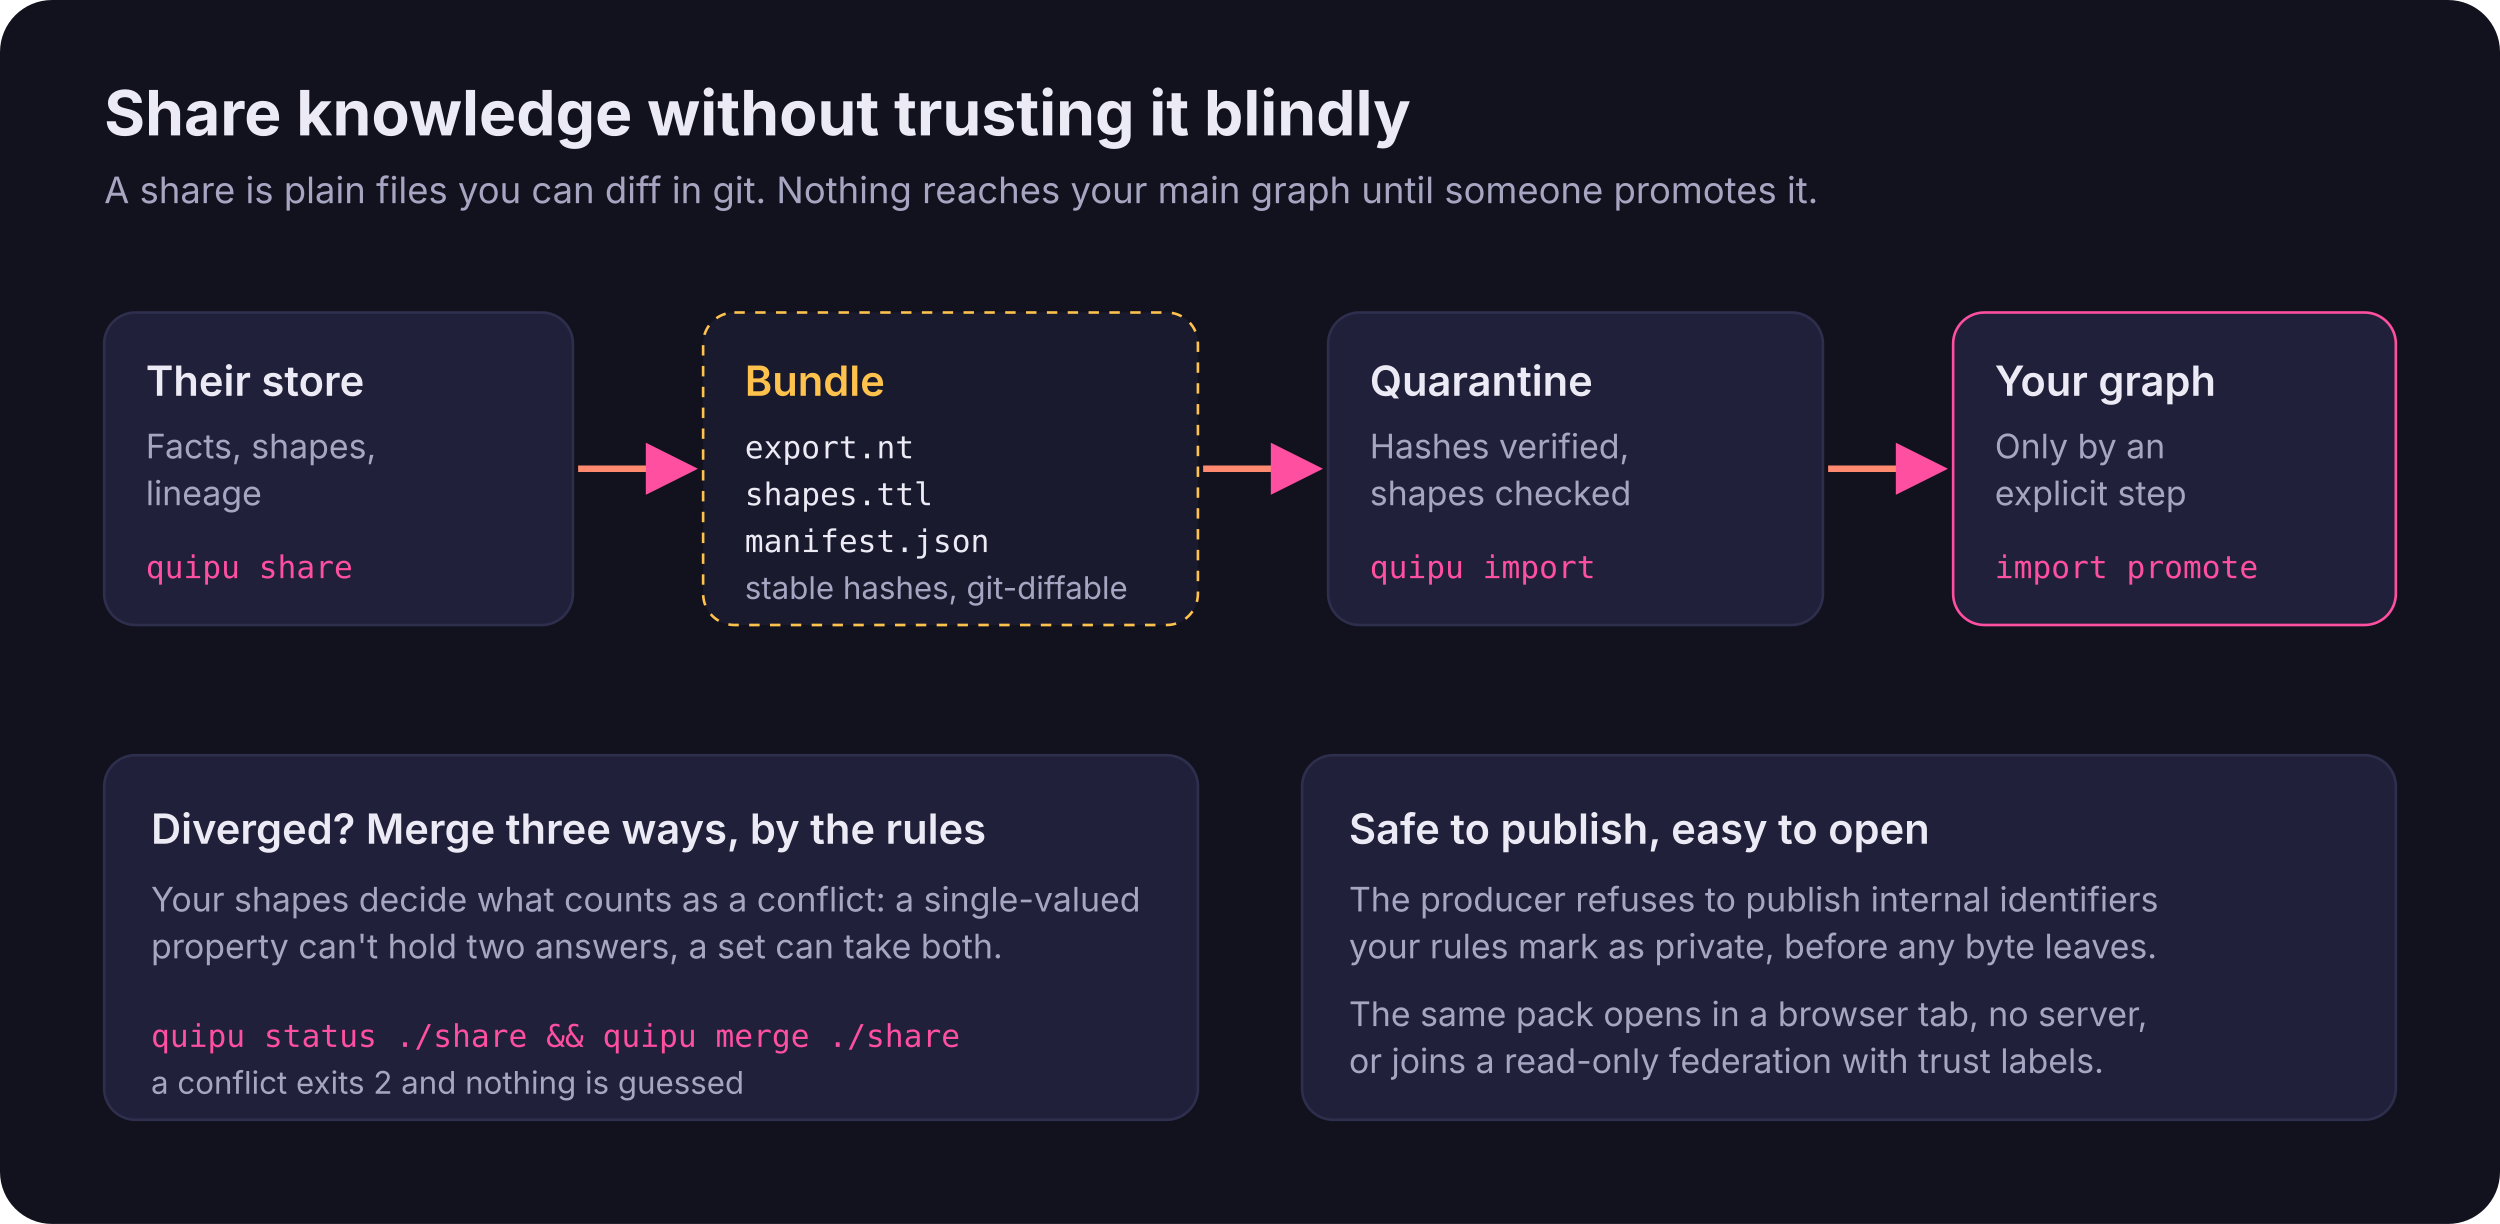
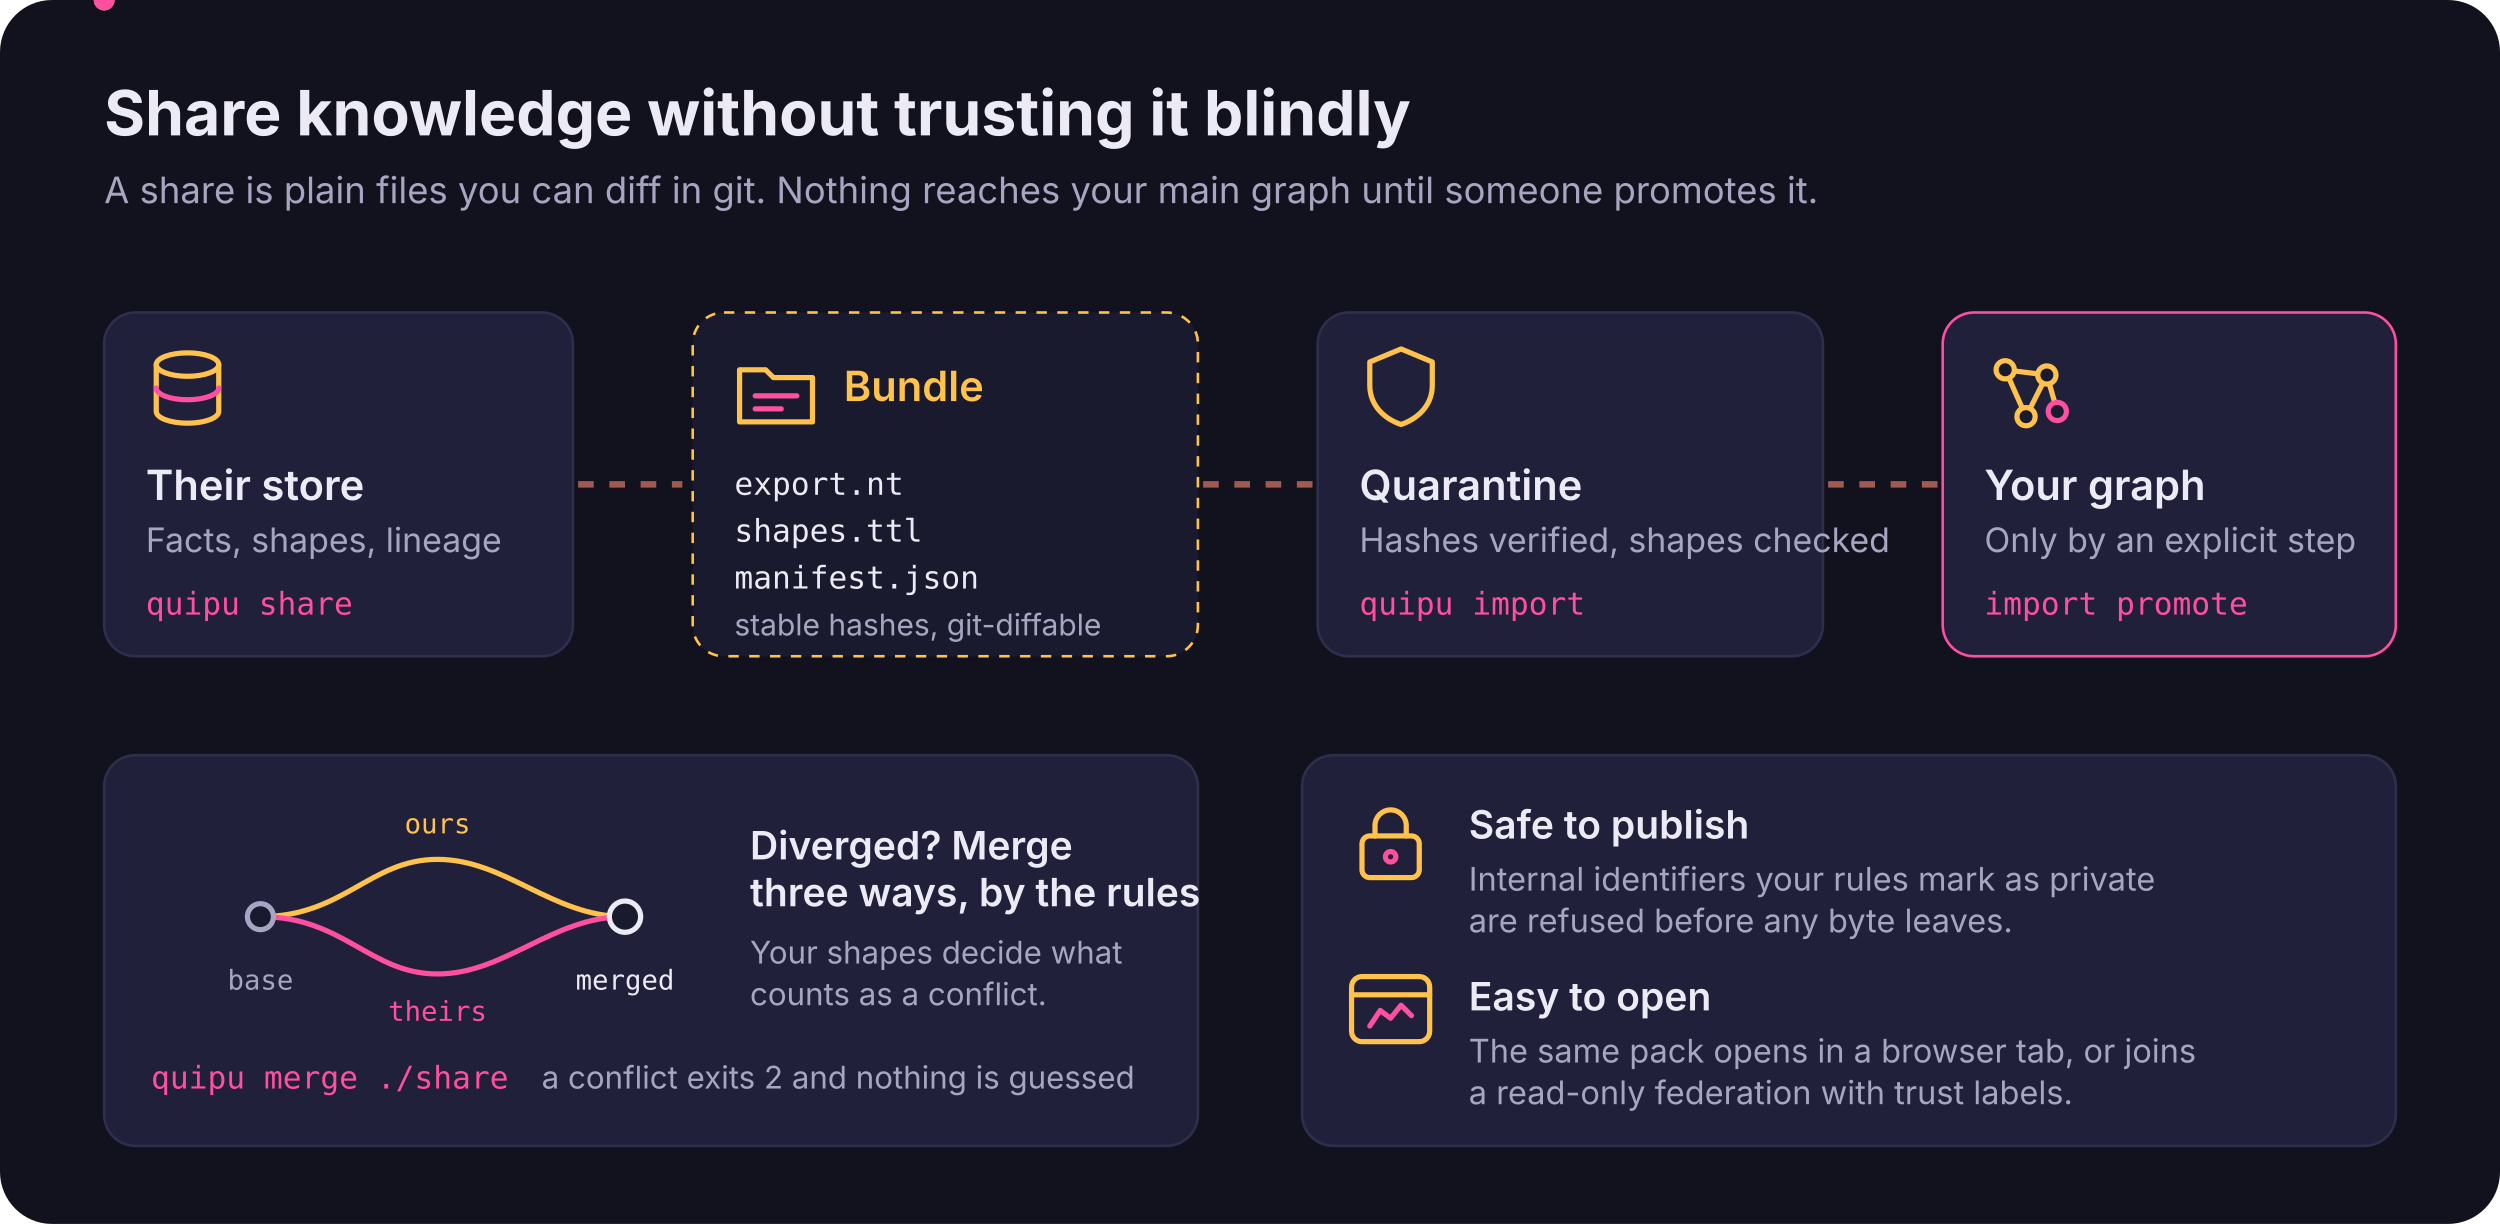
- <svg xmlns="http://www.w3.org/2000/svg" viewBox="0 0 960 470" role="img" aria-label="Sharing knowledge between Quipu stores. quipu share writes a git-native bundle of export.nt, shapes.ttl and manifest.json with stable hashes, and refuses to publish internal identifiers. quipu import verifies the hashes and checks the shapes, landing the share in quarantine, never in the main graph. quipu import promote is an explicit operator step into the main graph. When two copies diverge, quipu merge runs a three-way, shape-aware merge and exits with code 2 on a conflict. The same pack also loads in a browser tab.">
+ <svg xmlns="http://www.w3.org/2000/svg" viewBox="0 0 960 470" role="img" aria-label="Sharing knowledge between Quipu stores, animated: a share moves from their store into a git-diffable bundle of export.nt, shapes.ttl and manifest.json with stable hashes; quipu import verifies the hashes and checks the shapes in quarantine, never the main graph; quipu import promote is an explicit step into your graph. When two copies diverge, quipu merge runs a three-way, shape-aware merge and exits with code 2 on a conflict. The producer refuses to publish internal identifiers, and the same pack opens in a browser tab.">
+   <style>
+     .t{font-family:Inter,Segoe UI,Helvetica,Arial,sans-serif}
+     .m{font-family:JetBrains Mono,Menlo,Consolas,monospace}
+     .ico{fill:none;stroke:#ffc24d;stroke-width:2;stroke-linecap:round;stroke-linejoin:round}
+     .ico .p{stroke:#ff4fa0}
+     .card{fill:#20203a;stroke:#2e2e4d}
+     .pipe{stroke:#ff8a70;stroke-width:2.5;fill:none;stroke-dasharray:6 6;opacity:.6;animation:flow 1.2s linear infinite}
+     .check{stroke-dasharray:22;stroke-dashoffset:22;animation:tick 4.8s ease-in-out infinite}
+     .halo{animation:halo 4.8s ease-in-out infinite;transform-box:fill-box;transform-origin:center}
+     @keyframes flow{to{stroke-dashoffset:-24}}
+     @keyframes tick{0%,45%{stroke-dashoffset:22}55%,85%{stroke-dashoffset:0}100%{stroke-dashoffset:22}}
+     @keyframes halo{0%,70%{opacity:0}78%{opacity:.9}100%{opacity:0}}
+     @media (prefers-reduced-motion: reduce){.pipe,.halo{animation:none}.check{animation:none;stroke-dashoffset:0}.pkt,.mdot{display:none}}
+   </style>
  <defs>
-     <linearGradient id="flow" x1="0" x2="1">
-       <stop offset="0" stop-color="#FFC24D" />
-       <stop offset="1" stop-color="#FF4FA0" />
-     </linearGradient>
-     <marker id="arrow" viewBox="0 0 10 10" refX="8" refY="5" markerWidth="8" markerHeight="8" orient="auto-start-reverse">
-       <path d="M0,0 L10,5 L0,10 z" fill="#FF4FA0" />
-     </marker>
+     <path id="lane" d="M222 186 H750" />
+     <path id="br1" d="M60 352 C92 352 102 330 128 330 S172 352 200 352" />
+     <path id="br2" d="M60 352 C92 352 102 374 128 374 S172 352 200 352" />
+     <g id="file">
+       <path d="M-7 -9 h9 l5 5 v13 h-14 z" fill="#1a1a2e" stroke="#ffc24d" stroke-width="1.6" stroke-linejoin="round" />
+       <path d="M2 -9 v5 h5" fill="none" stroke="#ffc24d" stroke-width="1.6" />
+       <path d="M-4 0 h7 M-4 4 h7" stroke="#ff4fa0" stroke-width="1.4" />
+     </g>
  </defs>
  <rect width="960" height="470" rx="20" fill="#12121f" />
-   <text x="40" y="52" fill="#ecebf5" font-family="Inter,Segoe UI,Helvetica,Arial,sans-serif" font-size="24" font-weight="700">Share knowledge without trusting it blindly</text>
-   <text x="40" y="78" fill="#a7a6c2" font-family="Inter,Segoe UI,Helvetica,Arial,sans-serif" font-size="14">A share is plain files you can diff in git. Nothing reaches your main graph until someone promotes it.</text>
-   <g font-family="Inter,Segoe UI,Helvetica,Arial,sans-serif">
+   <text class="t" x="40" y="52" fill="#ecebf5" font-size="24" font-weight="700">Share knowledge without trusting it blindly</text>
+   <text class="t" x="40" y="78" fill="#a7a6c2" font-size="14">A share is plain files you can diff in git. Nothing reaches your main graph until someone promotes it.</text>
+   <path class="pipe" d="M222 186 H262 M462 186 H504 M702 186 H744" />
+   <g class="t">
    <g transform="translate(40,120)">
-       <rect width="180" height="120" rx="12" fill="#20203a" stroke="#2e2e4d" />
-       <text x="16" y="32" fill="#ecebf5" font-size="16" font-weight="600">Their store</text>
-       <text x="16" y="56" fill="#a7a6c2" font-size="13">Facts, shapes,</text>
-       <text x="16" y="74" fill="#a7a6c2" font-size="13">lineage</text>
-       <text x="16" y="102" fill="#ff4fa0" font-family="JetBrains Mono,Menlo,Consolas,monospace" font-size="12">quipu share</text>
+       <rect class="card" width="180" height="132" rx="12" />
+       <g class="ico" transform="translate(16,14)">
+         <ellipse cx="16" cy="6" rx="12" ry="4.5" />
+         <path d="M4 6 v18 c0 2.5 5.4 4.5 12 4.5 s12-2 12-4.5 v-18" />
+         <path class="p" d="M4 15 c0 2.5 5.4 4.5 12 4.5 s12-2 12-4.5" />
+       </g>
+       <text x="16" y="72" fill="#ecebf5" font-size="16" font-weight="600">Their store</text>
+       <text x="16" y="92" fill="#a7a6c2" font-size="13">Facts, shapes, lineage</text>
+       <text class="m" x="16" y="116" fill="#ff4fa0" font-size="12">quipu share</text>
    </g>
-     <g transform="translate(270,120)">
-       <rect width="190" height="120" rx="12" fill="#1a1a2e" stroke="#ffc24d" stroke-dasharray="4 4" />
-       <text x="16" y="32" fill="#ffc24d" font-size="16" font-weight="600">Bundle</text>
-       <text x="16" y="56" fill="#ecebf5" font-family="JetBrains Mono,Menlo,Consolas,monospace" font-size="12">export.nt</text>
-       <text x="16" y="74" fill="#ecebf5" font-family="JetBrains Mono,Menlo,Consolas,monospace" font-size="12">shapes.ttl</text>
-       <text x="16" y="92" fill="#ecebf5" font-family="JetBrains Mono,Menlo,Consolas,monospace" font-size="12">manifest.json</text>
-       <text x="16" y="110" fill="#a7a6c2" font-size="12">stable hashes, git-diffable</text>
+     <g transform="translate(266,120)">
+       <rect width="194" height="132" rx="12" fill="#1a1a2e" stroke="#ffc24d" stroke-dasharray="4 4" />
+       <g class="ico" transform="translate(16,14)">
+         <path d="M2 8 h10 l3 3 h15 v17 h-28 z" />
+         <path class="p" d="M8 18 h16 M8 23 h10" />
+       </g>
+       <text x="58" y="34" fill="#ffc24d" font-size="16" font-weight="600">Bundle</text>
+       <text class="m" x="16" y="70" fill="#ecebf5" font-size="12">export.nt</text>
+       <text class="m" x="16" y="88" fill="#ecebf5" font-size="12">shapes.ttl</text>
+       <text class="m" x="16" y="106" fill="#ecebf5" font-size="12">manifest.json</text>
+       <text x="16" y="124" fill="#a7a6c2" font-size="11.5">stable hashes, git-diffable</text>
    </g>
-     <g transform="translate(510,120)">
-       <rect width="190" height="120" rx="12" fill="#20203a" stroke="#2e2e4d" />
-       <text x="16" y="32" fill="#ecebf5" font-size="16" font-weight="600">Quarantine</text>
-       <text x="16" y="56" fill="#a7a6c2" font-size="13">Hashes verified,</text>
-       <text x="16" y="74" fill="#a7a6c2" font-size="13">shapes checked</text>
-       <text x="16" y="102" fill="#ff4fa0" font-family="JetBrains Mono,Menlo,Consolas,monospace" font-size="12">quipu import</text>
+     <g transform="translate(506,120)">
+       <rect class="card" width="194" height="132" rx="12" />
+       <g transform="translate(16,12)">
+         <circle cx="16" cy="16" r="19" fill="#ff4fa0" opacity="0" class="halo" />
+         <path d="M16 2 L28 7 V16 C28 24 22 29 16 31 C10 29 4 24 4 16 V7 Z" fill="none" stroke="#ffc24d" stroke-width="2" stroke-linejoin="round" />
+         <path d="M10 16 l4.5 4.5 L23 11.5" fill="none" stroke="#ff4fa0" stroke-width="2.4" stroke-linecap="round" stroke-linejoin="round" class="check" />
+       </g>
+       <text x="16" y="72" fill="#ecebf5" font-size="16" font-weight="600">Quarantine</text>
+       <text x="16" y="92" fill="#a7a6c2" font-size="13">Hashes verified, shapes checked</text>
+       <text class="m" x="16" y="116" fill="#ff4fa0" font-size="12">quipu import</text>
    </g>
-     <g transform="translate(750,120)">
-       <rect width="170" height="120" rx="12" fill="#20203a" stroke="#ff4fa0" />
-       <text x="16" y="32" fill="#ecebf5" font-size="16" font-weight="600">Your graph</text>
-       <text x="16" y="56" fill="#a7a6c2" font-size="13">Only by an</text>
-       <text x="16" y="74" fill="#a7a6c2" font-size="13">explicit step</text>
-       <text x="16" y="102" fill="#ff4fa0" font-family="JetBrains Mono,Menlo,Consolas,monospace" font-size="12">import promote</text>
+     <g transform="translate(746,120)">
+       <rect width="174" height="132" rx="12" fill="#20203a" stroke="#ff4fa0" />
+       <g class="ico" transform="translate(16,14)">
+         <path d="M8 8 L24 10 L16 26 Z M24 10 L28 24" />
+         <circle cx="8" cy="8" r="3.5" fill="#1a1a2e" />
+         <circle cx="24" cy="10" r="3.5" fill="#1a1a2e" />
+         <circle cx="16" cy="26" r="3.5" fill="#1a1a2e" />
+         <circle class="p" cx="28" cy="24" r="3.5" fill="#1a1a2e">
+           <animate attributeName="r" values="3.5;3.5;5;3.5" keyTimes="0;.78;.86;1" dur="4.8s" repeatCount="indefinite" />
+         </circle>
+       </g>
+       <text x="16" y="72" fill="#ecebf5" font-size="16" font-weight="600">Your graph</text>
+       <text x="16" y="92" fill="#a7a6c2" font-size="13">Only by an explicit step</text>
+       <text class="m" x="16" y="116" fill="#ff4fa0" font-size="12">import promote</text>
    </g>
  </g>
-   <g stroke="#ff8a70" stroke-width="2.5" fill="none" marker-end="url(#arrow)">
-     <line x1="222" y1="180" x2="264" y2="180" />
-     <line x1="462" y1="180" x2="504" y2="180" />
-     <line x1="702" y1="180" x2="744" y2="180" />
+   <g class="pkt">
+     <use href="#file" opacity="0">
+       <animateMotion dur="4.8s" repeatCount="indefinite" keyPoints="0;0.08;0.46;0.54;0.92;1" keyTimes="0;0.12;0.4;0.6;0.88;1" calcMode="linear">
+         <mpath href="#lane" />
+       </animateMotion>
+       <animate attributeName="opacity" values="0;1;1;1;0" keyTimes="0;0.08;0.5;0.92;1" dur="4.8s" repeatCount="indefinite" />
+     </use>
  </g>
-   <g font-family="Inter,Segoe UI,Helvetica,Arial,sans-serif">
+   <g class="t">
    <g transform="translate(40,290)">
-       <rect width="420" height="140" rx="12" fill="#20203a" stroke="#2e2e4d" />
-       <text x="18" y="34" fill="#ecebf5" font-size="16" font-weight="600">Diverged? Merge three ways, by the rules</text>
-       <text x="18" y="60" fill="#a7a6c2" font-size="13">Your shapes decide what counts as a conflict: a single-valued</text>
-       <text x="18" y="78" fill="#a7a6c2" font-size="13">property can't hold two answers, a set can take both.</text>
-       <text x="18" y="112" fill="#ff4fa0" font-family="JetBrains Mono,Menlo,Consolas,monospace" font-size="12">quipu status ./share &amp;&amp; quipu merge ./share</text>
-       <text x="18" y="130" fill="#a7a6c2" font-size="12">a conflict exits 2 and nothing is guessed</text>
+       <rect class="card" width="420" height="150" rx="12" />
+       <g transform="translate(0,-290)">
+         <path d="M60 352 C92 352 102 330 128 330 S172 352 200 352" fill="none" stroke="#ffc24d" stroke-width="2" />
+         <path d="M60 352 C92 352 102 374 128 374 S172 352 200 352" fill="none" stroke="#ff4fa0" stroke-width="2" />
+         <circle cx="60" cy="352" r="5" fill="#1a1a2e" stroke="#a7a6c2" stroke-width="2" />
+         <circle cx="200" cy="352" r="6" fill="#1a1a2e" stroke="#ecebf5" stroke-width="2" />
+         <g class="mdot">
+           <circle r="4" fill="#ffc24d">
+             <animateMotion dur="2.6s" begin="0s" repeatCount="indefinite">
+               <mpath href="#br1" />
+             </animateMotion>
+           </circle>
+           <circle r="4" fill="#ff4fa0">
+             <animateMotion dur="2.6s" begin="0s" repeatCount="indefinite">
+               <mpath href="#br2" />
+             </animateMotion>
+           </circle>
+         </g>
+         <text class="m" x="60" y="380" text-anchor="middle" fill="#a7a6c2" font-size="10.5">base</text>
+         <text class="m" x="128" y="320" text-anchor="middle" fill="#ffc24d" font-size="10.5">ours</text>
+         <text class="m" x="128" y="392" text-anchor="middle" fill="#ff4fa0" font-size="10.5">theirs</text>
+         <text class="m" x="200" y="380" text-anchor="middle" fill="#ecebf5" font-size="10.5">merged</text>
+       </g>
+       <text x="248" y="40" fill="#ecebf5" font-size="15" font-weight="600">Diverged? Merge</text>
+       <text x="248" y="58" fill="#ecebf5" font-size="15" font-weight="600">three ways, by the rules</text>
+       <text x="248" y="80" fill="#a7a6c2" font-size="12">Your shapes decide what</text>
+       <text x="248" y="96" fill="#a7a6c2" font-size="12">counts as a conflict.</text>
+       <text class="m" x="18" y="128" fill="#ff4fa0" font-size="12">quipu merge ./share</text>
+       <text x="168" y="128" fill="#a7a6c2" font-size="12">a conflict exits 2 and nothing is guessed</text>
    </g>
    <g transform="translate(500,290)">
-       <rect width="420" height="140" rx="12" fill="#20203a" stroke="#2e2e4d" />
-       <text x="18" y="34" fill="#ecebf5" font-size="16" font-weight="600">Safe to publish, easy to open</text>
-       <text x="18" y="60" fill="#a7a6c2" font-size="13">The producer refuses to publish internal identifiers</text>
-       <text x="18" y="78" fill="#a7a6c2" font-size="13">your rules mark as private, before any byte leaves.</text>
-       <text x="18" y="104" fill="#a7a6c2" font-size="13">The same pack opens in a browser tab, no server,</text>
-       <text x="18" y="122" fill="#a7a6c2" font-size="13">or joins a read-only federation with trust labels.</text>
+       <rect class="card" width="420" height="150" rx="12" />
+       <g class="ico" transform="translate(18,18)">
+         <rect x="5" y="13" width="22" height="16" rx="3" />
+         <path d="M10 13 v-4 a6 6 0 0 1 12 0 v4" />
+         <circle class="p" cx="16" cy="21" r="2" />
+       </g>
+       <g class="ico" transform="translate(18,82)">
+         <rect x="1" y="3" width="30" height="25" rx="4" />
+         <path d="M1 10 h30" />
+         <path class="p" d="M8 22 l4 -6 4 3 4 -5 4 4" />
+       </g>
+       <text x="64" y="32" fill="#ecebf5" font-size="15" font-weight="600">Safe to publish</text>
+       <text x="64" y="52" fill="#a7a6c2" font-size="12.5">Internal identifiers your rules mark as private</text>
+       <text x="64" y="68" fill="#a7a6c2" font-size="12.5">are refused before any byte leaves.</text>
+       <text x="64" y="98" fill="#ecebf5" font-size="15" font-weight="600">Easy to open</text>
+       <text x="64" y="118" fill="#a7a6c2" font-size="12.5">The same pack opens in a browser tab, or joins</text>
+       <text x="64" y="134" fill="#a7a6c2" font-size="12.5">a read-only federation with trust labels.</text>
    </g>
  </g>
</svg>
